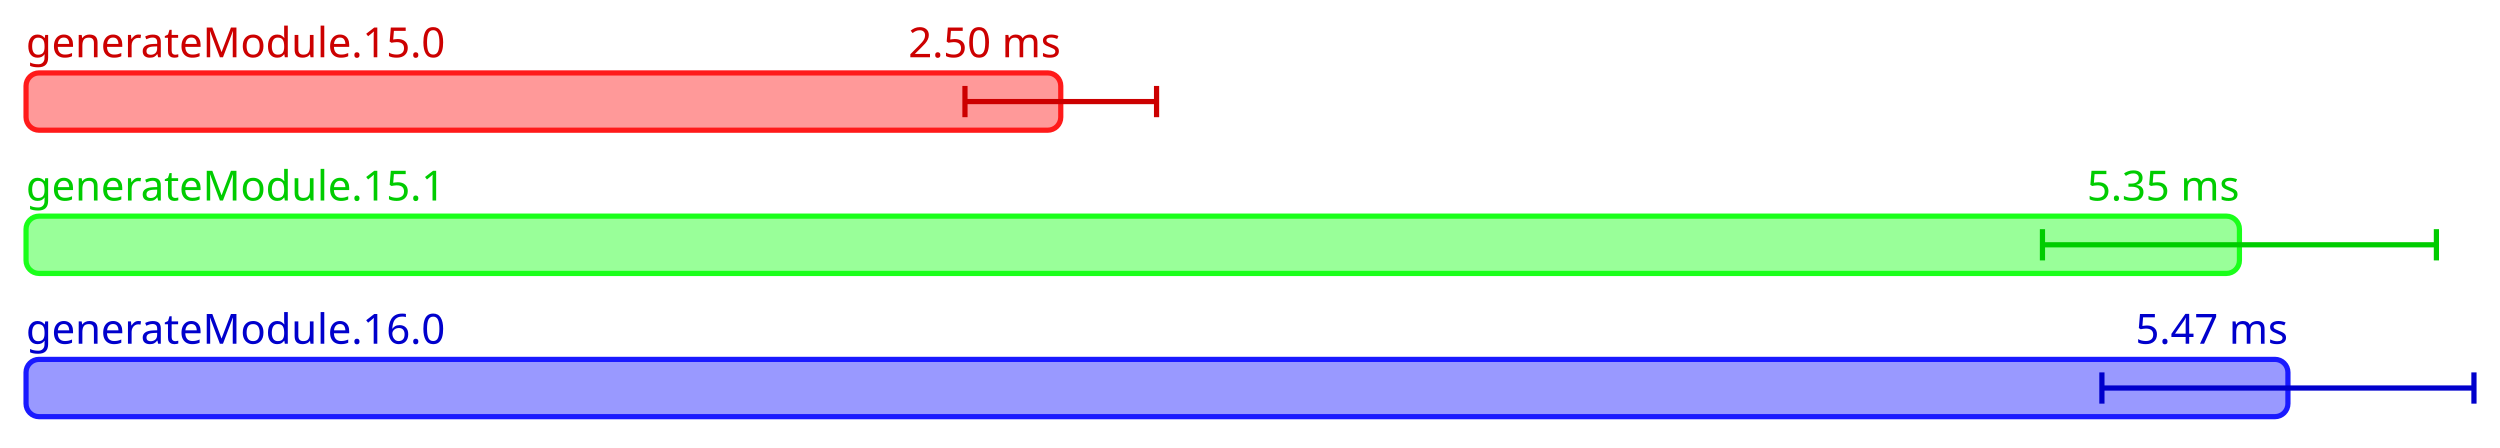
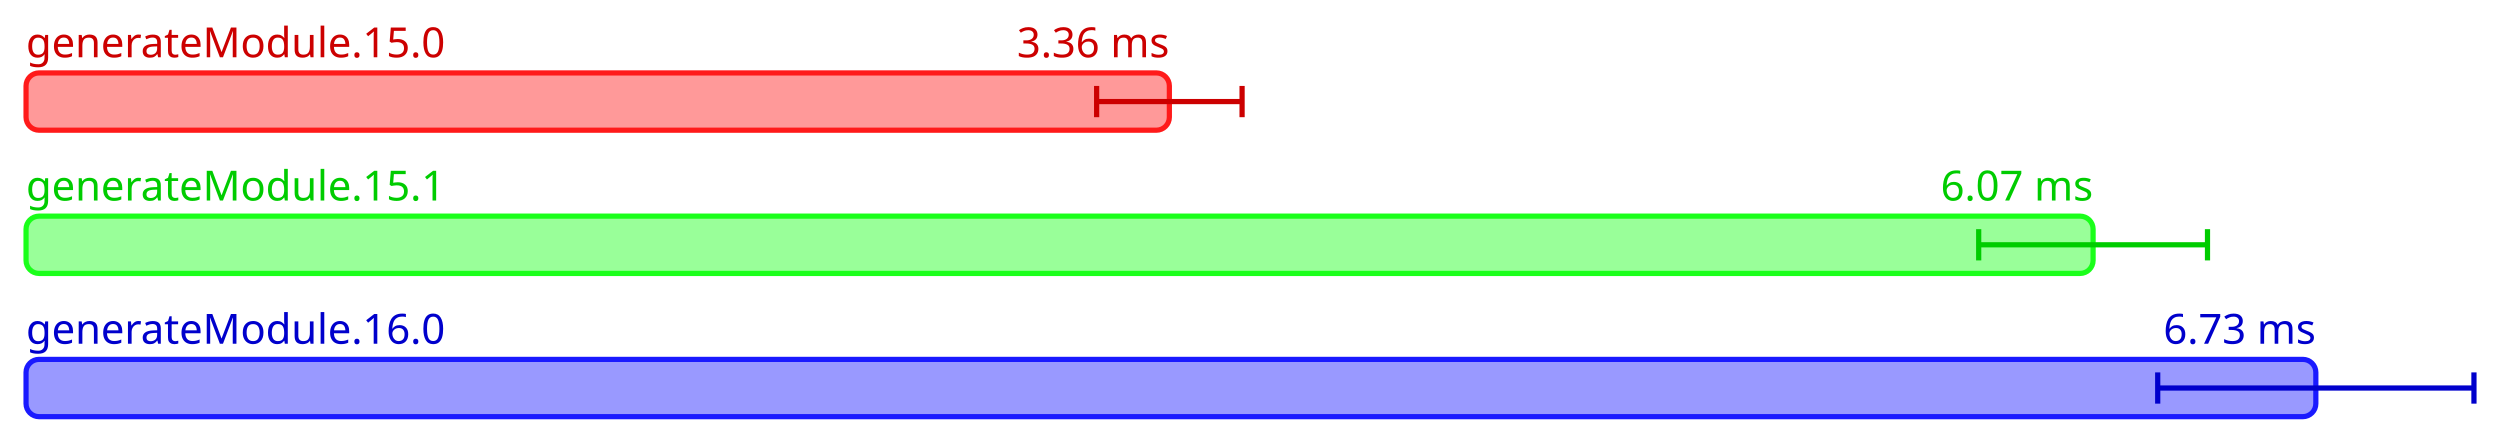
<svg xmlns="http://www.w3.org/2000/svg" height="172" width="960.0" font-size="16" font-family="sans-serif" stroke-width="2">
  <g transform="translate(10.0 0)">
    <g fill="hsl(0, 100%, 40%)">
      <text y="22">generateModule.15.0</text>
-       <text y="22" x="397.333" text-anchor="end">2.50 ms</text>
+       <text y="22" x="439.034" text-anchor="end">3.36 ms</text>
    </g>
    <g>
-       <rect y="28" rx="5" height="22" width="397.333" fill="hsl(0, 100%, 80%)" stroke="hsl(0, 100%, 55%)" />
+       <rect y="28" rx="5" height="22" width="439.034" fill="hsl(0, 100%, 80%)" stroke="hsl(0, 100%, 55%)" />
      <g stroke="hsl(0, 100%, 40%)">
-         <line x1="360.548" x2="434.118" y1="39" y2="39" />
-         <line x1="360.548" x2="360.548" y1="33" y2="45" />
-         <line x1="434.118" x2="434.118" y1="33" y2="45" />
+         <line x1="411.109" x2="466.958" y1="39" y2="39" />
+         <line x1="411.109" x2="411.109" y1="33" y2="45" />
+         <line x1="466.958" x2="466.958" y1="33" y2="45" />
      </g>
    </g>
    <g fill="hsl(120, 100%, 40%)">
      <text y="77">generateModule.15.1</text>
-       <text y="77" x="849.941" text-anchor="end">5.35 ms</text>
+       <text y="77" x="793.748" text-anchor="end">6.07 ms</text>
    </g>
    <g>
-       <rect y="83" rx="5" height="22" width="849.941" fill="hsl(120, 100%, 80%)" stroke="hsl(120, 100%, 55%)" />
+       <rect y="83" rx="5" height="22" width="793.748" fill="hsl(120, 100%, 80%)" stroke="hsl(120, 100%, 55%)" />
      <g stroke="hsl(120, 100%, 40%)">
-         <line x1="774.303" x2="925.579" y1="94" y2="94" />
-         <line x1="774.303" x2="774.303" y1="88" y2="100" />
-         <line x1="925.579" x2="925.579" y1="88" y2="100" />
+         <line x1="749.817" x2="837.679" y1="94" y2="94" />
+         <line x1="749.817" x2="749.817" y1="88" y2="100" />
+         <line x1="837.679" x2="837.679" y1="88" y2="100" />
      </g>
    </g>
    <g fill="hsl(240, 100%, 40%)">
      <text y="132">generateModule.16.0</text>
-       <text y="132" x="868.566" text-anchor="end">5.47 ms</text>
+       <text y="132" x="879.281" text-anchor="end">6.73 ms</text>
    </g>
    <g>
-       <rect y="138" rx="5" height="22" width="868.566" fill="hsl(240, 100%, 80%)" stroke="hsl(240, 100%, 55%)" />
+       <rect y="138" rx="5" height="22" width="879.281" fill="hsl(240, 100%, 80%)" stroke="hsl(240, 100%, 55%)" />
      <g stroke="hsl(240, 100%, 40%)">
-         <line x1="797.133" x2="940.0" y1="149" y2="149" />
-         <line x1="797.133" x2="797.133" y1="143" y2="155" />
+         <line x1="818.562" x2="940.0" y1="149" y2="149" />
+         <line x1="818.562" x2="818.562" y1="143" y2="155" />
        <line x1="940.0" x2="940.0" y1="143" y2="155" />
      </g>
    </g>
  </g>
</svg>
